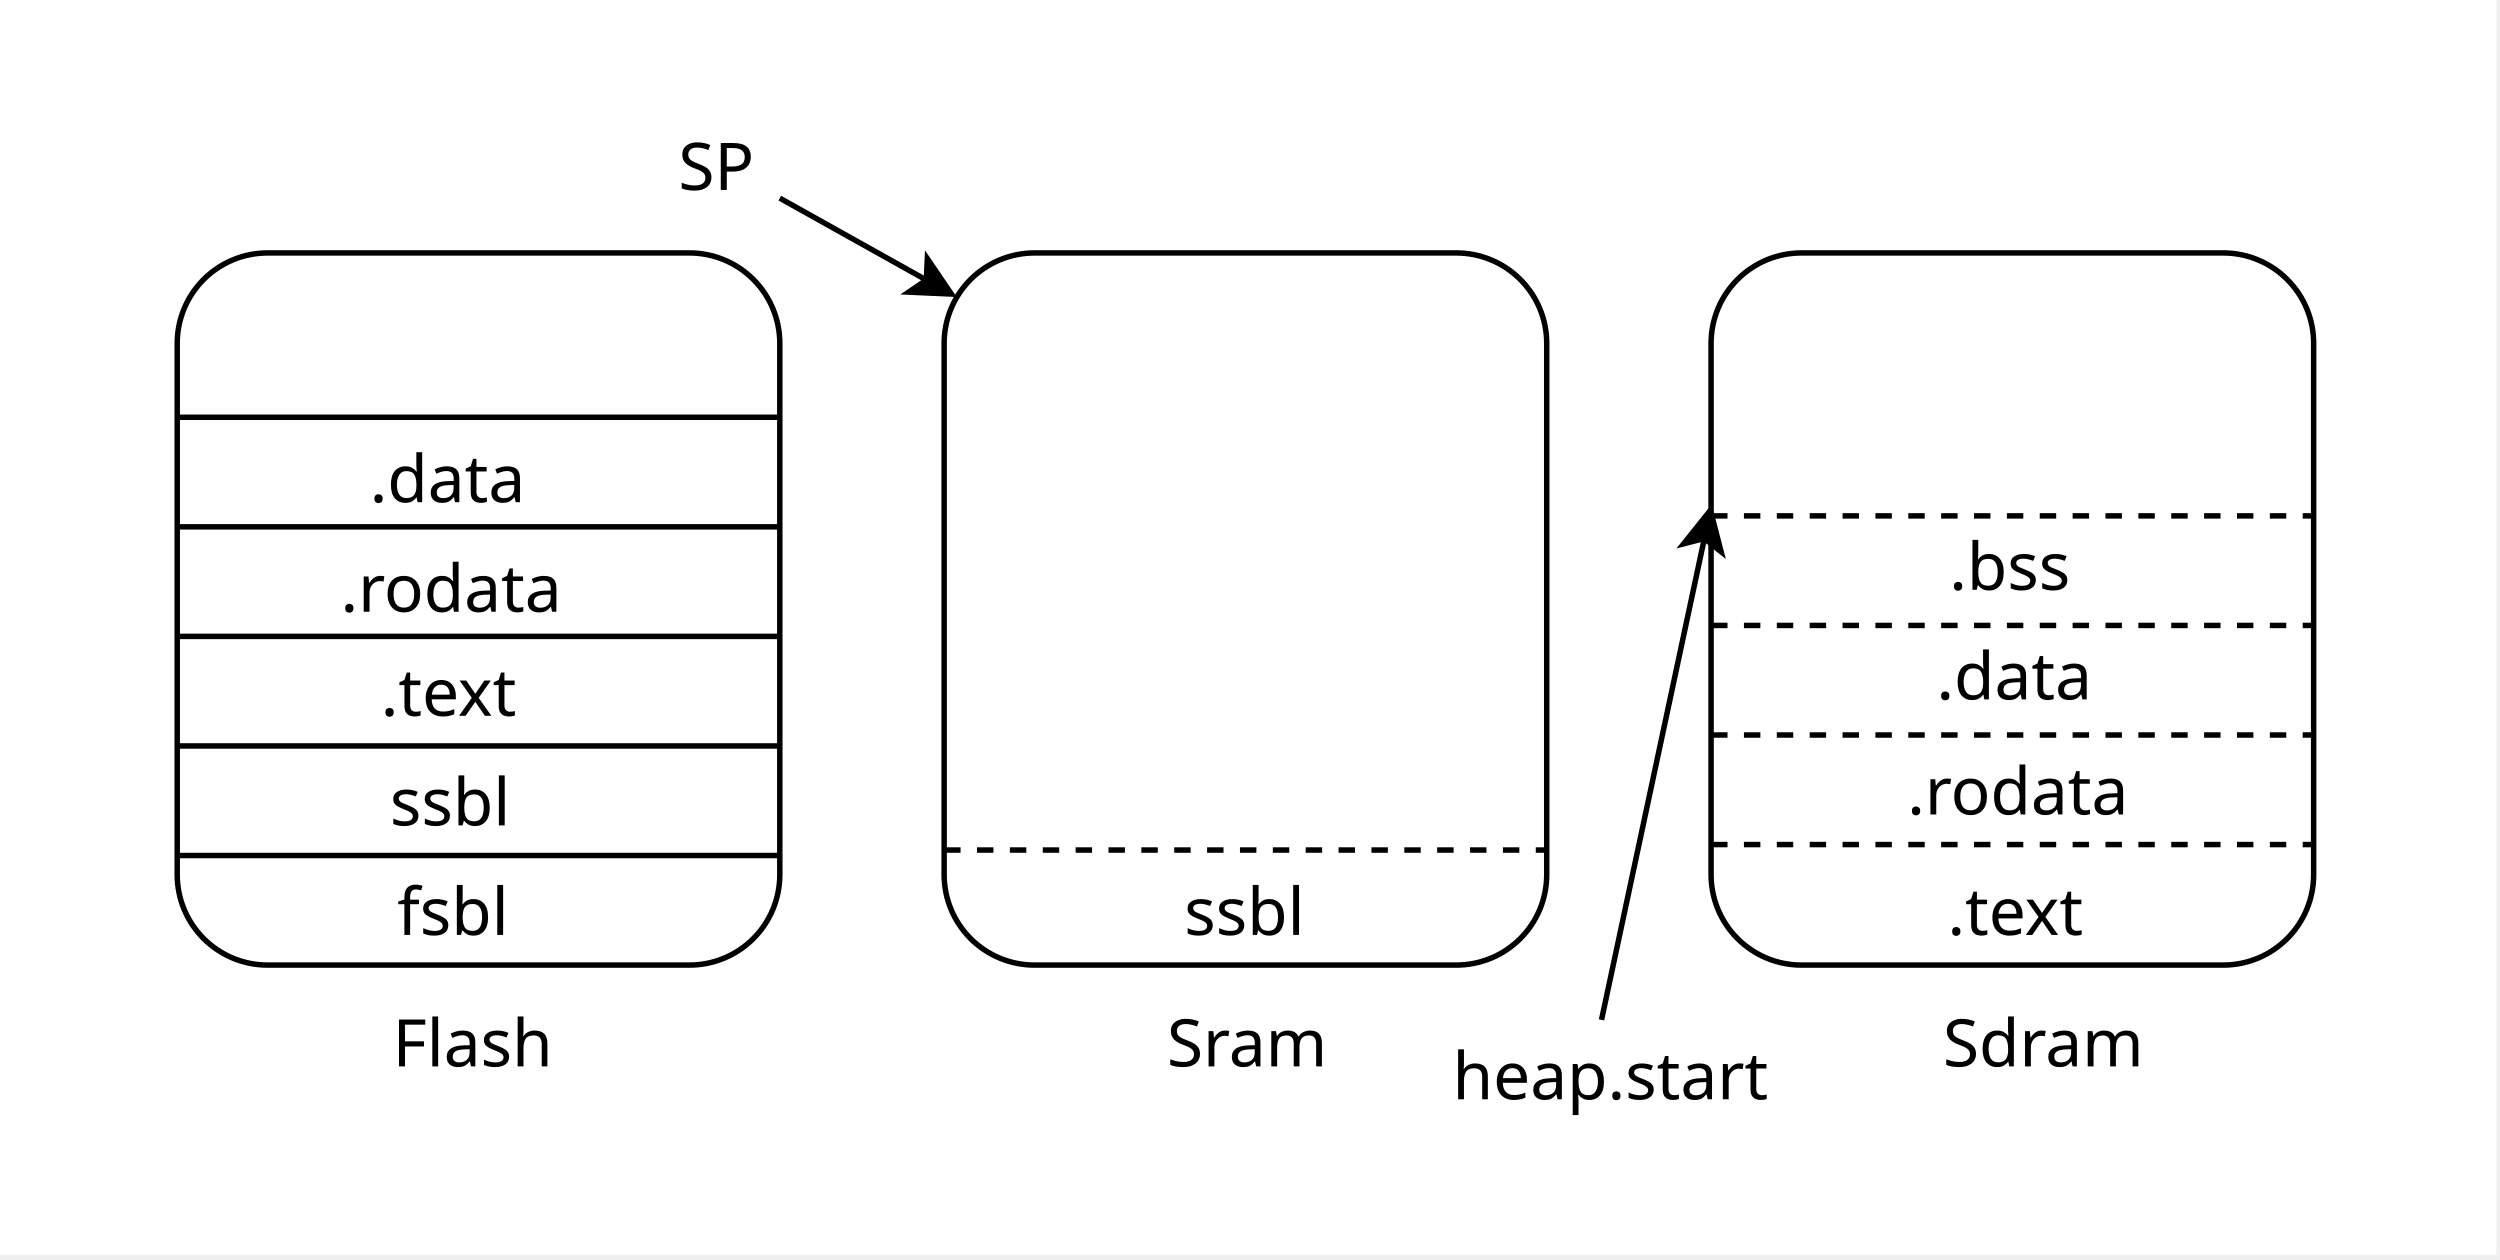
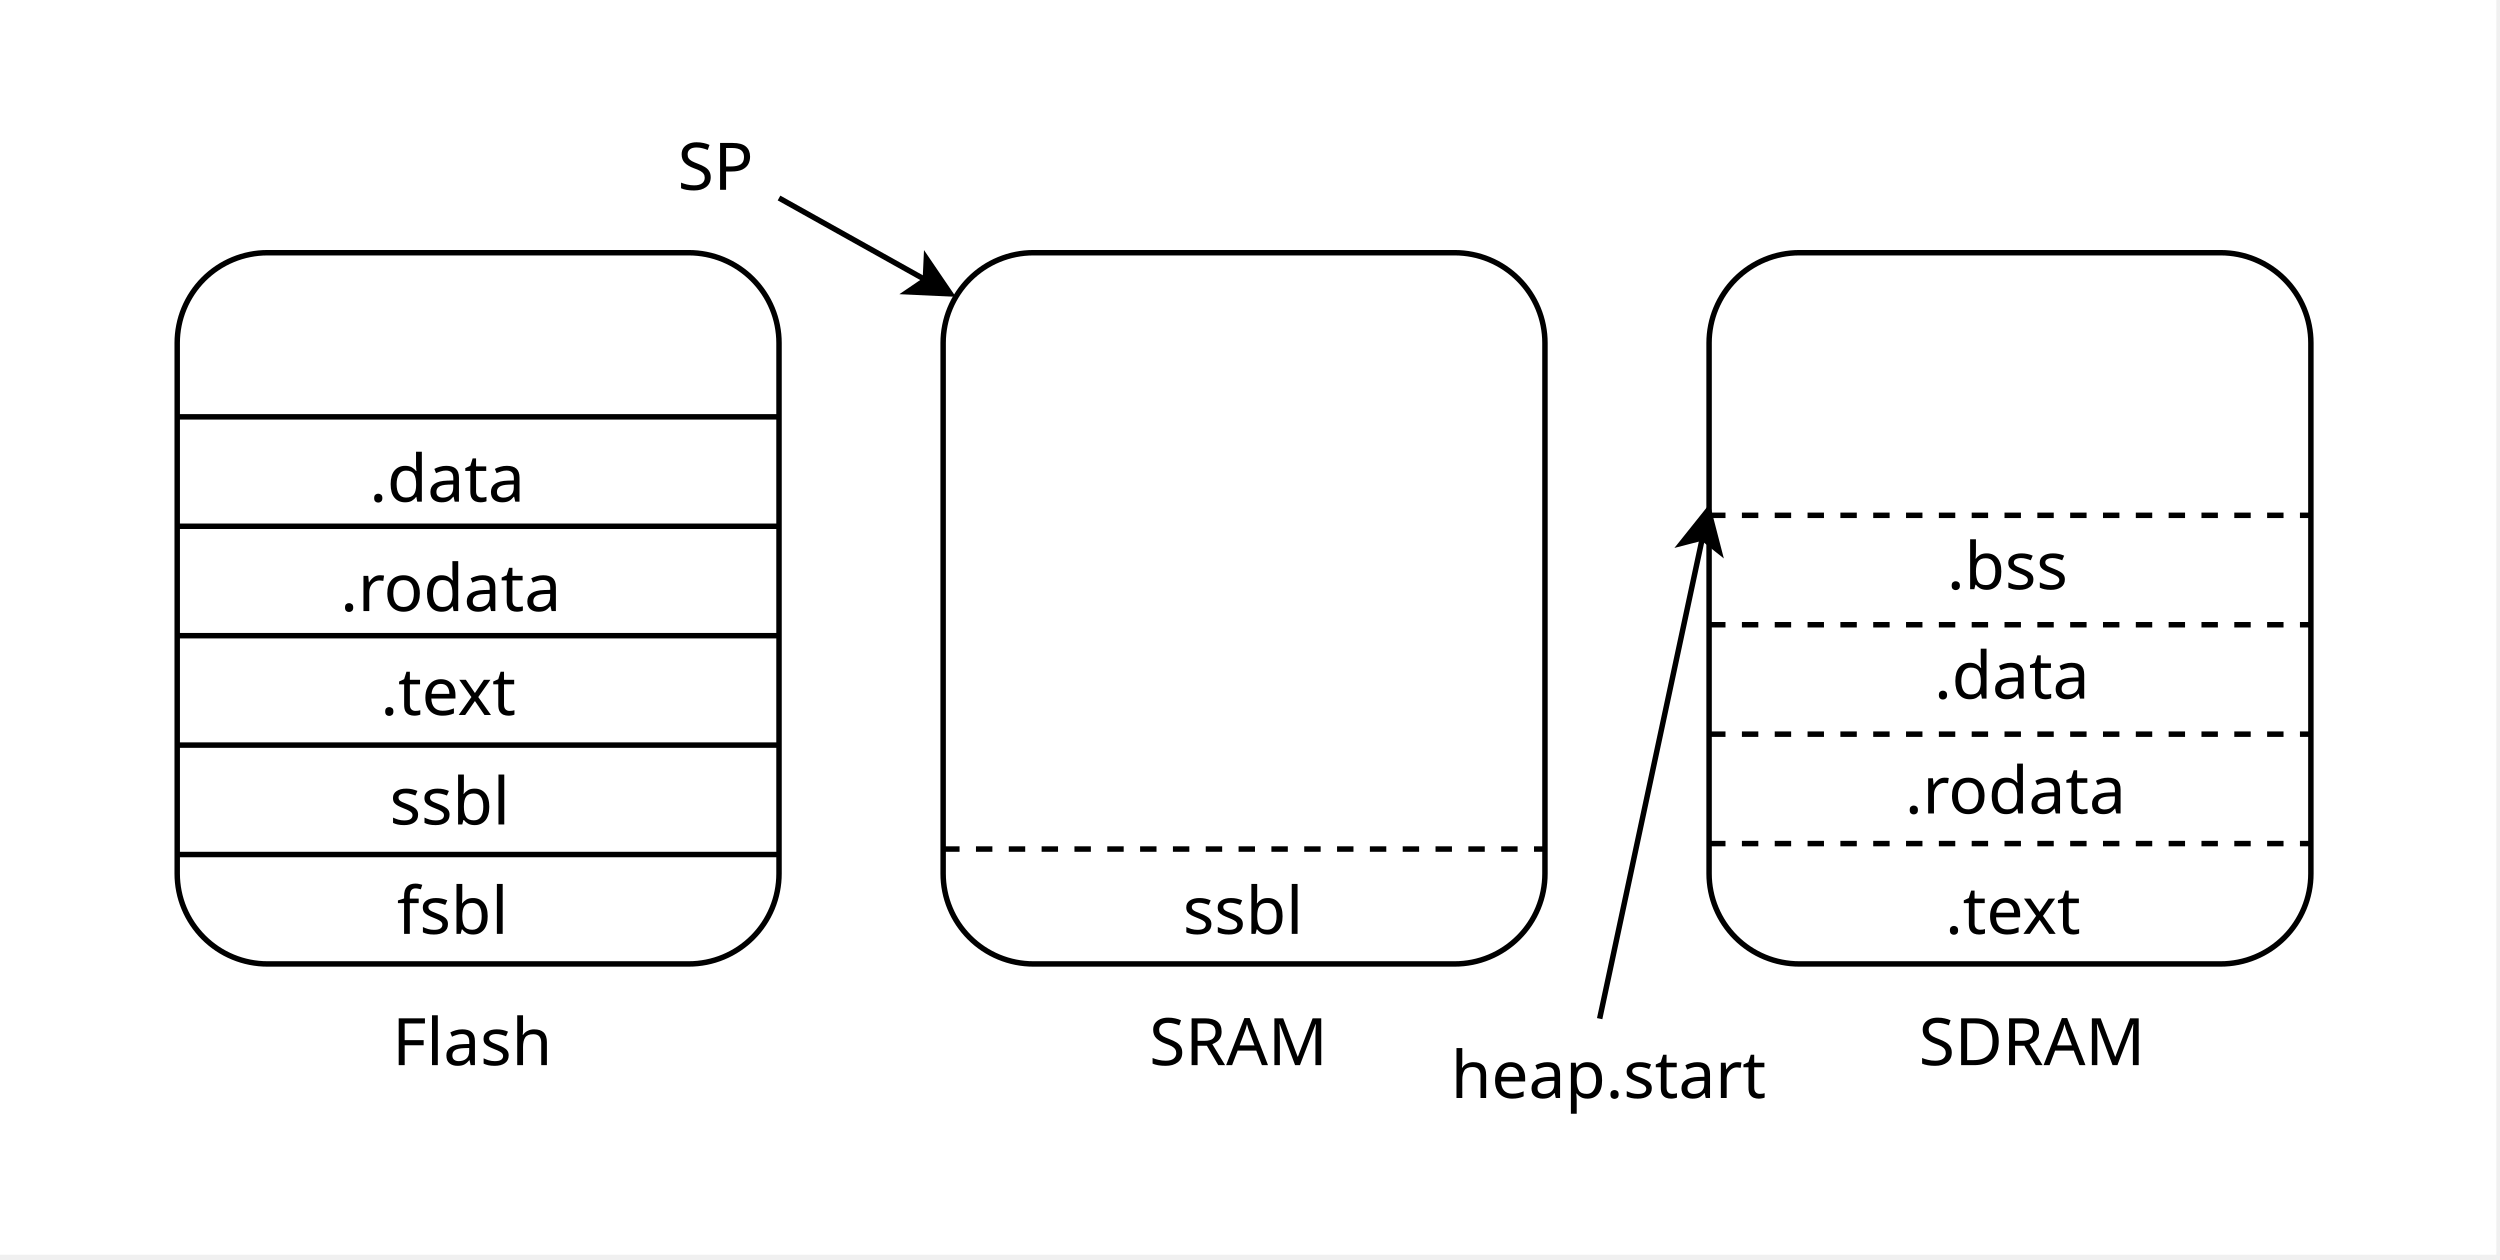
<svg xmlns="http://www.w3.org/2000/svg" viewBox="0 0 378.56 190.72" height="190.72" width="378.56" xml:space="preserve" id="svg2" version="1.1">
  <defs id="defs6">
    <clipPath id="clipPath18" clipPathUnits="userSpaceOnUse">
      <path style="clip-rule:evenodd" id="path16" d="M 0,0 H 1181.982 V 593.994 H 0 Z" />
    </clipPath>
    <clipPath id="clipPath30" clipPathUnits="userSpaceOnUse">
      <path style="clip-rule:evenodd" id="path28" d="m 78.125,37.5 h 1025 v 518.75 h -1025 z" />
    </clipPath>
  </defs>
  <g transform="matrix(0.32,0,0,0.32,0,4.1013331e-6)" id="g10">
    <g id="g12">
      <g clip-path="url(#clipPath18)" id="g14">
        <g transform="scale(3.125)" id="g20">
          <path id="path22" style="fill:#ffffff;fill-opacity:1;fill-rule:nonzero;stroke:none" d="M 0,0 H 378 V 190 H 0 Z" />
        </g>
      </g>
    </g>
    <g id="g24">
      <g clip-path="url(#clipPath30)" id="g26">
-         <g transform="matrix(2.592217,0,0,2.592217,83.85767,41.92111)" id="g32">
+         <g transform="matrix(2.588867,0,0,2.588867,83.8543,41.91943)" id="g32">
          <path id="path34" style="fill:#ffffff;fill-opacity:1;fill-rule:nonzero;stroke:none" d="m 16.5,30 h 77 c 1.083,0 2.156,0.106 3.219,0.317 1.063,0.211 2.094,0.524 3.095,0.939 1.001,0.415 1.952,0.923 2.853,1.525 0.901,0.602 1.734,1.286 2.5,2.052 0.766,0.766 1.45,1.6 2.052,2.5 0.602,0.901 1.11,1.852 1.525,2.853 0.415,1.001 0.728,2.033 0.939,3.095 0.211,1.063 0.317,2.136 0.317,3.219 v 97 c -1e-5,1.083 -0.106,2.156 -0.317,3.219 -0.211,1.063 -0.524,2.094 -0.939,3.095 -0.415,1.001 -0.923,1.952 -1.525,2.853 -0.602,0.901 -1.286,1.734 -2.052,2.5 -0.766,0.766 -1.6,1.45 -2.5,2.052 -0.901,0.602 -1.852,1.11 -2.853,1.525 -1.001,0.415 -2.033,0.728 -3.095,0.939 C 95.656,159.894 94.583,160 93.5,160 h -77 c -1.083,-2e-5 -2.156,-0.106 -3.219,-0.317 -1.063,-0.211 -2.094,-0.524 -3.095,-0.939 -1.001,-0.415 -1.952,-0.923 -2.853,-1.525 C 6.432,156.617 5.599,155.933 4.833,155.167 4.067,154.401 3.383,153.568 2.781,152.667 2.179,151.766 1.671,150.815 1.256,149.814 0.841,148.813 0.528,147.782 0.317,146.719 0.106,145.656 0,144.583 0,143.5 v -97 C 0,45.417 0.106,44.344 0.317,43.281 0.528,42.218 0.841,41.187 1.256,40.186 1.671,39.185 2.179,38.234 2.781,37.333 3.383,36.432 4.067,35.599 4.833,34.833 5.599,34.067 6.432,33.383 7.333,32.781 8.234,32.179 9.185,31.671 10.186,31.256 11.187,30.841 12.218,30.528 13.281,30.317 14.344,30.106 15.417,30 16.5,30 Z" />
          <path id="path36" style="fill:none;stroke:#000000;stroke-width:1;stroke-linecap:butt;stroke-linejoin:miter;stroke-miterlimit:10;stroke-dasharray:none;stroke-opacity:1" d="m 16.5,30 h 77 c 1.083,0 2.156,0.106 3.219,0.317 1.063,0.211 2.094,0.524 3.095,0.939 1.001,0.415 1.952,0.923 2.853,1.525 0.901,0.602 1.734,1.286 2.5,2.052 0.766,0.766 1.45,1.6 2.052,2.5 0.602,0.901 1.11,1.852 1.525,2.853 0.415,1.001 0.728,2.033 0.939,3.095 0.211,1.063 0.317,2.136 0.317,3.219 v 97 c -1e-5,1.083 -0.106,2.156 -0.317,3.219 -0.211,1.063 -0.524,2.094 -0.939,3.095 -0.415,1.001 -0.923,1.952 -1.525,2.853 -0.602,0.901 -1.286,1.734 -2.052,2.5 -0.766,0.766 -1.6,1.45 -2.5,2.052 -0.901,0.602 -1.852,1.11 -2.853,1.525 -1.001,0.415 -2.033,0.728 -3.095,0.939 C 95.656,159.894 94.583,160 93.5,160 h -77 c -1.083,-2e-5 -2.156,-0.106 -3.219,-0.317 -1.063,-0.211 -2.094,-0.524 -3.095,-0.939 -1.001,-0.415 -1.952,-0.923 -2.853,-1.525 C 6.432,156.617 5.599,155.933 4.833,155.167 4.067,154.401 3.383,153.568 2.781,152.667 2.179,151.766 1.671,150.815 1.256,149.814 0.841,148.813 0.528,147.782 0.317,146.719 0.106,145.656 0,144.583 0,143.5 v -97 C 0,45.417 0.106,44.344 0.317,43.281 0.528,42.218 0.841,41.187 1.256,40.186 1.671,39.185 2.179,38.234 2.781,37.333 3.383,36.432 4.067,35.599 4.833,34.833 5.599,34.067 6.432,33.383 7.333,32.781 8.234,32.179 9.185,31.671 10.186,31.256 11.187,30.841 12.218,30.528 13.281,30.317 14.344,30.106 15.417,30 16.5,30 Z" />
          <path id="path38" style="fill:#ffffff;fill-opacity:1;fill-rule:nonzero;stroke:none" d="m 156.5,30 h 77 c 1.083,0 2.156,0.106 3.219,0.317 1.063,0.211 2.094,0.524 3.095,0.939 1.001,0.415 1.952,0.923 2.853,1.525 0.901,0.602 1.734,1.286 2.5,2.052 0.766,0.766 1.45,1.6 2.052,2.5 0.602,0.901 1.11,1.852 1.525,2.853 0.415,1.001 0.728,2.033 0.939,3.095 0.211,1.063 0.317,2.136 0.317,3.219 v 97 c -2e-5,1.083 -0.106,2.156 -0.317,3.219 -0.211,1.063 -0.524,2.094 -0.939,3.095 -0.415,1.001 -0.923,1.952 -1.525,2.853 -0.602,0.901 -1.286,1.734 -2.052,2.5 -0.766,0.766 -1.6,1.45 -2.5,2.052 -0.901,0.602 -1.852,1.11 -2.853,1.525 -1.001,0.415 -2.033,0.728 -3.095,0.939 -1.063,0.211 -2.136,0.317 -3.219,0.317 h -77 c -1.083,-2e-5 -2.156,-0.106 -3.219,-0.317 -1.063,-0.211 -2.094,-0.524 -3.095,-0.939 -1.001,-0.415 -1.952,-0.923 -2.853,-1.525 -0.901,-0.602 -1.734,-1.286 -2.5,-2.052 -0.766,-0.766 -1.45,-1.6 -2.052,-2.5 -0.602,-0.901 -1.11,-1.852 -1.525,-2.853 -0.415,-1.001 -0.728,-2.033 -0.939,-3.095 C 140.106,145.656 140,144.583 140,143.5 v -97 c 0,-1.083 0.106,-2.156 0.317,-3.219 0.211,-1.063 0.524,-2.094 0.939,-3.095 0.415,-1.001 0.923,-1.952 1.525,-2.853 0.602,-0.901 1.286,-1.734 2.052,-2.5 0.766,-0.766 1.6,-1.45 2.5,-2.052 0.901,-0.602 1.852,-1.11 2.853,-1.525 1.001,-0.415 2.033,-0.728 3.095,-0.939 C 154.344,30.106 155.417,30 156.5,30 Z" />
          <path id="path40" style="fill:none;stroke:#000000;stroke-width:1;stroke-linecap:butt;stroke-linejoin:miter;stroke-miterlimit:10;stroke-dasharray:none;stroke-opacity:1" d="m 156.5,30 h 77 c 1.083,0 2.156,0.106 3.219,0.317 1.063,0.211 2.094,0.524 3.095,0.939 1.001,0.415 1.952,0.923 2.853,1.525 0.901,0.602 1.734,1.286 2.5,2.052 0.766,0.766 1.45,1.6 2.052,2.5 0.602,0.901 1.11,1.852 1.525,2.853 0.415,1.001 0.728,2.033 0.939,3.095 0.211,1.063 0.317,2.136 0.317,3.219 v 97 c -2e-5,1.083 -0.106,2.156 -0.317,3.219 -0.211,1.063 -0.524,2.094 -0.939,3.095 -0.415,1.001 -0.923,1.952 -1.525,2.853 -0.602,0.901 -1.286,1.734 -2.052,2.5 -0.766,0.766 -1.6,1.45 -2.5,2.052 -0.901,0.602 -1.852,1.11 -2.853,1.525 -1.001,0.415 -2.033,0.728 -3.095,0.939 -1.063,0.211 -2.136,0.317 -3.219,0.317 h -77 c -1.083,-2e-5 -2.156,-0.106 -3.219,-0.317 -1.063,-0.211 -2.094,-0.524 -3.095,-0.939 -1.001,-0.415 -1.952,-0.923 -2.853,-1.525 -0.901,-0.602 -1.734,-1.286 -2.5,-2.052 -0.766,-0.766 -1.45,-1.6 -2.052,-2.5 -0.602,-0.901 -1.11,-1.852 -1.525,-2.853 -0.415,-1.001 -0.728,-2.033 -0.939,-3.095 C 140.106,145.656 140,144.583 140,143.5 v -97 c 0,-1.083 0.106,-2.156 0.317,-3.219 0.211,-1.063 0.524,-2.094 0.939,-3.095 0.415,-1.001 0.923,-1.952 1.525,-2.853 0.602,-0.901 1.286,-1.734 2.052,-2.5 0.766,-0.766 1.6,-1.45 2.5,-2.052 0.901,-0.602 1.852,-1.11 2.853,-1.525 1.001,-0.415 2.033,-0.728 3.095,-0.939 C 154.344,30.106 155.417,30 156.5,30 Z" />
          <path id="path42" style="fill:#ffffff;fill-opacity:1;fill-rule:nonzero;stroke:none" d="m 296.5,30 h 77 c 1.083,0 2.156,0.106 3.219,0.317 1.063,0.211 2.094,0.524 3.095,0.939 1.001,0.415 1.952,0.923 2.853,1.525 0.901,0.602 1.734,1.286 2.5,2.052 0.766,0.766 1.45,1.6 2.052,2.5 0.602,0.901 1.11,1.852 1.525,2.853 0.415,1.001 0.728,2.033 0.939,3.095 0.211,1.063 0.317,2.136 0.317,3.219 v 97 c -3e-5,1.083 -0.106,2.156 -0.317,3.219 -0.211,1.063 -0.524,2.094 -0.939,3.095 -0.415,1.001 -0.923,1.952 -1.525,2.853 -0.602,0.901 -1.286,1.734 -2.052,2.5 -0.766,0.766 -1.6,1.45 -2.5,2.052 -0.901,0.602 -1.852,1.11 -2.853,1.525 -1.001,0.415 -2.033,0.728 -3.095,0.939 -1.063,0.211 -2.136,0.317 -3.219,0.317 h -77 c -1.083,-2e-5 -2.156,-0.106 -3.219,-0.317 -1.063,-0.211 -2.094,-0.524 -3.095,-0.939 -1.001,-0.415 -1.952,-0.923 -2.853,-1.525 -0.901,-0.602 -1.734,-1.286 -2.5,-2.052 -0.766,-0.766 -1.45,-1.6 -2.052,-2.5 -0.602,-0.901 -1.11,-1.852 -1.525,-2.853 -0.415,-1.001 -0.728,-2.033 -0.939,-3.095 C 280.106,145.656 280,144.583 280,143.5 v -97 c 0,-1.083 0.106,-2.156 0.317,-3.219 0.211,-1.063 0.524,-2.094 0.939,-3.095 0.415,-1.001 0.923,-1.952 1.525,-2.853 0.602,-0.901 1.286,-1.734 2.052,-2.5 0.766,-0.766 1.6,-1.45 2.5,-2.052 0.901,-0.602 1.852,-1.11 2.853,-1.525 1.001,-0.415 2.033,-0.728 3.095,-0.939 C 294.344,30.106 295.417,30 296.5,30 Z" />
          <path id="path44" style="fill:none;stroke:#000000;stroke-width:1;stroke-linecap:butt;stroke-linejoin:miter;stroke-miterlimit:10;stroke-dasharray:none;stroke-opacity:1" d="m 296.5,30 h 77 c 1.083,0 2.156,0.106 3.219,0.317 1.063,0.211 2.094,0.524 3.095,0.939 1.001,0.415 1.952,0.923 2.853,1.525 0.901,0.602 1.734,1.286 2.5,2.052 0.766,0.766 1.45,1.6 2.052,2.5 0.602,0.901 1.11,1.852 1.525,2.853 0.415,1.001 0.728,2.033 0.939,3.095 0.211,1.063 0.317,2.136 0.317,3.219 v 97 c -3e-5,1.083 -0.106,2.156 -0.317,3.219 -0.211,1.063 -0.524,2.094 -0.939,3.095 -0.415,1.001 -0.923,1.952 -1.525,2.853 -0.602,0.901 -1.286,1.734 -2.052,2.5 -0.766,0.766 -1.6,1.45 -2.5,2.052 -0.901,0.602 -1.852,1.11 -2.853,1.525 -1.001,0.415 -2.033,0.728 -3.095,0.939 -1.063,0.211 -2.136,0.317 -3.219,0.317 h -77 c -1.083,-2e-5 -2.156,-0.106 -3.219,-0.317 -1.063,-0.211 -2.094,-0.524 -3.095,-0.939 -1.001,-0.415 -1.952,-0.923 -2.853,-1.525 -0.901,-0.602 -1.734,-1.286 -2.5,-2.052 -0.766,-0.766 -1.45,-1.6 -2.052,-2.5 -0.602,-0.901 -1.11,-1.852 -1.525,-2.853 -0.415,-1.001 -0.728,-2.033 -0.939,-3.095 C 280.106,145.656 280,144.583 280,143.5 v -97 c 0,-1.083 0.106,-2.156 0.317,-3.219 0.211,-1.063 0.524,-2.094 0.939,-3.095 0.415,-1.001 0.923,-1.952 1.525,-2.853 0.602,-0.901 1.286,-1.734 2.052,-2.5 0.766,-0.766 1.6,-1.45 2.5,-2.052 0.901,-0.602 1.852,-1.11 2.853,-1.525 1.001,-0.415 2.033,-0.728 3.095,-0.939 C 294.344,30.106 295.417,30 296.5,30 Z" />
        </g>
-         <g transform="matrix(2.592217,0,0,2.592217,82.56156,40.625)" id="g46">
+         <g transform="matrix(2.588867,0,0,2.588867,82.55987,40.625)" id="g46">
          <text id="text50" style="font-variant:normal;font-weight:normal;font-size:12px;font-family:ArialMT;-inkscape-font-specification:ArialMT;writing-mode:lr-tb;fill:#000000;fill-opacity:1;fill-rule:nonzero;stroke:none" transform="translate(39.82812,179)">
            <tspan id="tspan48" y="0" x="0 7.33 9.996 16.67 22.67">Flash</tspan>
          </text>
-           <text id="text54" style="font-variant:normal;font-weight:normal;font-size:12px;font-family:ArialMT;-inkscape-font-specification:ArialMT;writing-mode:lr-tb;fill:#000000;fill-opacity:1;fill-rule:nonzero;stroke:none" transform="translate(181.1719,179)">
-             <tspan id="tspan52" y="0" x="0 8.004 12 18.674">Sram</tspan>
+           <text id="text54" style="font-variant:normal;font-weight:normal;font-size:12px;font-family:ArialMT;-inkscape-font-specification:ArialMT;writing-mode:lr-tb;fill:#000000;fill-opacity:1;fill-rule:nonzero;stroke:none" transform="translate(178.1719,179)">
+             <tspan id="tspan52" y="0" x="0 8.004 16.67 24.674">SRAM</tspan>
          </text>
-           <text id="text58" style="font-variant:normal;font-weight:normal;font-size:12px;font-family:ArialMT;-inkscape-font-specification:ArialMT;writing-mode:lr-tb;fill:#000000;fill-opacity:1;fill-rule:nonzero;stroke:none" transform="translate(322.8281,179)">
-             <tspan id="tspan56" y="0" x="0 8.004 14.678 18.674 25.348">Sdram</tspan>
+           <text id="text58" style="font-variant:normal;font-weight:normal;font-size:12px;font-family:ArialMT;-inkscape-font-specification:ArialMT;writing-mode:lr-tb;fill:#000000;fill-opacity:1;fill-rule:nonzero;stroke:none" transform="translate(318.8281,179)">
+             <tspan id="tspan56" y="0" x="0 8.004 16.67 25.336 33.34">SDRAM</tspan>
          </text>
        </g>
-         <g transform="matrix(2.592217,0,0,2.592217,83.85767,41.92111)" id="g60">
+         <g transform="matrix(2.588867,0,0,2.588867,83.8543,41.91943)" id="g60">
          <path id="path62" style="fill:none;stroke:#000000;stroke-width:1;stroke-linecap:butt;stroke-linejoin:miter;stroke-miterlimit:10;stroke-dasharray:none;stroke-opacity:1" d="M 0,140 H 110" />
          <path id="path64" style="fill:none;stroke:#000000;stroke-width:1;stroke-linecap:butt;stroke-linejoin:miter;stroke-miterlimit:10;stroke-dasharray:none;stroke-opacity:1" d="M 0,120 H 110" />
          <path id="path66" style="fill:none;stroke:#000000;stroke-width:1;stroke-linecap:butt;stroke-linejoin:miter;stroke-miterlimit:10;stroke-dasharray:none;stroke-opacity:1" d="M 0,100 H 110" />
          <path id="path68" style="fill:none;stroke:#000000;stroke-width:1;stroke-linecap:butt;stroke-linejoin:miter;stroke-miterlimit:10;stroke-dasharray:none;stroke-opacity:1" d="M 0,80 H 110" />
        </g>
-         <g transform="matrix(2.592217,0,0,2.592217,82.56156,40.625)" id="g70">
+         <g transform="matrix(2.588867,0,0,2.588867,82.55987,40.625)" id="g70">
          <text id="text74" style="font-variant:normal;font-weight:normal;font-size:12px;font-family:ArialMT;-inkscape-font-specification:ArialMT;writing-mode:lr-tb;fill:#000000;fill-opacity:1;fill-rule:nonzero;stroke:none" transform="translate(40.65625,155)">
            <tspan id="tspan72" y="0" x="0 3.334 9.334 16.008">fsbl</tspan>
          </text>
          <text id="text78" style="font-variant:normal;font-weight:normal;font-size:12px;font-family:ArialMT;-inkscape-font-specification:ArialMT;writing-mode:lr-tb;fill:#000000;fill-opacity:1;fill-rule:nonzero;stroke:none" transform="translate(39.32812,135)">
            <tspan id="tspan76" y="0" x="0 6 12 18.674">ssbl</tspan>
          </text>
          <text id="text82" style="font-variant:normal;font-weight:normal;font-size:12px;font-family:ArialMT;-inkscape-font-specification:ArialMT;writing-mode:lr-tb;fill:#000000;fill-opacity:1;fill-rule:nonzero;stroke:none" transform="translate(37.65625,115)">
            <tspan id="tspan80" y="0" x="0 3.334 6.668 13.342 19.342">.text</tspan>
          </text>
          <text id="text86" style="font-variant:normal;font-weight:normal;font-size:12px;font-family:ArialMT;-inkscape-font-specification:ArialMT;writing-mode:lr-tb;fill:#000000;fill-opacity:1;fill-rule:nonzero;stroke:none" transform="translate(30.3125,96)">
            <tspan id="tspan84" y="0" x="0 3.334 7.33 14.004 20.678 27.352 30.686">.rodata</tspan>
          </text>
        </g>
-         <g transform="matrix(2.592217,0,0,2.592217,83.85767,41.92111)" id="g88">
+         <g transform="matrix(2.588867,0,0,2.588867,83.8543,41.91943)" id="g88">
          <path id="path90" style="fill:none;stroke:#000000;stroke-width:1;stroke-linecap:butt;stroke-linejoin:miter;stroke-miterlimit:10;stroke-dasharray:none;stroke-opacity:1" d="m 110,20 26.75,14.95" />
          <path id="path92" style="fill:#000000;fill-opacity:1;fill-rule:nonzero;stroke:none" d="m 141.33,37.51 -7.81,-0.36 3.23,-2.2 0.18,-3.91 z" />
          <path id="path94" style="fill:none;stroke:#000000;stroke-width:1;stroke-linecap:butt;stroke-linejoin:miter;stroke-miterlimit:10;stroke-dasharray:none;stroke-opacity:1" d="m 141.33,37.51 -7.81,-0.36 3.23,-2.2 0.18,-3.91 z" />
        </g>
-         <g transform="matrix(2.592217,0,0,2.592217,82.56156,40.625)" id="g96">
+         <g transform="matrix(2.588867,0,0,2.588867,82.55987,40.625)" id="g96">
          <text id="text100" style="font-variant:normal;font-weight:normal;font-size:12px;font-family:ArialMT;-inkscape-font-specification:ArialMT;writing-mode:lr-tb;fill:#000000;fill-opacity:1;fill-rule:nonzero;stroke:none" transform="translate(91.98438,19)">
            <tspan id="tspan98" y="0" x="0 8.004">SP</tspan>
          </text>
        </g>
-         <g transform="matrix(2.592217,0,0,2.592217,83.85767,41.92111)" id="g102">
+         <g transform="matrix(2.588867,0,0,2.588867,83.8543,41.91943)" id="g102">
          <path id="path104" style="fill:#000000;fill-opacity:1;fill-rule:nonzero;stroke:none" d="m 140,138.5 h 3 v 1 h -3 m 6,-1 h 3 v 1 h -3 m 6,-1 h 3 v 1 h -3 m 6,-1 h 3 v 1 h -3 m 6,-1 h 3 v 1 h -3 m 6,-1 h 3 v 1 h -3 m 6,-1 h 3 v 1 h -3 m 6,-1 h 3 v 1 h -3 m 6,-1 h 3 v 1 h -3 m 6,-1 h 3 v 1 h -3 m 6,-1 h 3 v 1 h -3 m 6,-1 h 3 v 1 h -3 m 6,-1 h 3 v 1 h -3 m 6,-1 h 3 v 1 h -3 m 6,-1 h 3 v 1 h -3 m 6,-1 h 3 v 1 h -3 m 6,-1 h 3 v 1 h -3 m 6,-1 h 3 v 1 h -3 m 6,-1 h 2 v 1 h -2" />
          <path id="path106" style="fill:#000000;fill-opacity:1;fill-rule:nonzero;stroke:none" d="m 280,137.5 h 3 v 1 h -3 m 6,-1 h 3 v 1 h -3 m 6,-1 h 3 v 1 h -3 m 6,-1 h 3 v 1 h -3 m 6,-1 h 3 v 1 h -3 m 6,-1 h 3 v 1 h -3 m 6,-1 h 3 v 1 h -3 m 6,-1 h 3 v 1 h -3 m 6,-1 h 3 v 1 h -3 m 6,-1 h 3 v 1 h -3 m 6,-1 h 3 v 1 h -3 m 6,-1 h 3 v 1 h -3 m 6,-1 h 3 v 1 h -3 m 6,-1 h 3 v 1 h -3 m 6,-1 h 3 v 1 h -3 m 6,-1 h 3 v 1 h -3 m 6,-1 h 3 v 1 h -3 m 6,-1 h 3 v 1 h -3 m 6,-1 h 2 v 1 h -2" />
          <path id="path108" style="fill:#000000;fill-opacity:1;fill-rule:nonzero;stroke:none" d="m 280,117.5 h 3 v 1 h -3 m 6,-1 h 3 v 1 h -3 m 6,-1 h 3 v 1 h -3 m 6,-1 h 3 v 1 h -3 m 6,-1 h 3 v 1 h -3 m 6,-1 h 3 v 1 h -3 m 6,-1 h 3 v 1 h -3 m 6,-1 h 3 v 1 h -3 m 6,-1 h 3 v 1 h -3 m 6,-1 h 3 v 1 h -3 m 6,-1 h 3 v 1 h -3 m 6,-1 h 3 v 1 h -3 m 6,-1 h 3 v 1 h -3 m 6,-1 h 3 v 1 h -3 m 6,-1 h 3 v 1 h -3 m 6,-1 h 3 v 1 h -3 m 6,-1 h 3 v 1 h -3 m 6,-1 h 3 v 1 h -3 m 6,-1 h 2 v 1 h -2" />
        </g>
-         <g transform="matrix(2.592217,0,0,2.592217,82.56156,40.625)" id="g110">
+         <g transform="matrix(2.588867,0,0,2.588867,82.55987,40.625)" id="g110">
          <text id="text114" style="font-variant:normal;font-weight:normal;font-size:12px;font-family:ArialMT;-inkscape-font-specification:ArialMT;writing-mode:lr-tb;fill:#000000;fill-opacity:1;fill-rule:nonzero;stroke:none" transform="translate(184.3281,155)">
            <tspan id="tspan112" y="0" x="0 6 12 18.674">ssbl</tspan>
          </text>
          <text id="text118" style="font-variant:normal;font-weight:normal;font-size:12px;font-family:ArialMT;-inkscape-font-specification:ArialMT;writing-mode:lr-tb;fill:#000000;fill-opacity:1;fill-rule:nonzero;stroke:none" transform="translate(323.6562,155)">
            <tspan id="tspan116" y="0" x="0 3.334 6.668 13.342 19.342">.text</tspan>
          </text>
          <text id="text122" style="font-variant:normal;font-weight:normal;font-size:12px;font-family:ArialMT;-inkscape-font-specification:ArialMT;writing-mode:lr-tb;fill:#000000;fill-opacity:1;fill-rule:nonzero;stroke:none" transform="translate(316.3125,133)">
            <tspan id="tspan120" y="0" x="0 3.334 7.33 14.004 20.678 27.352 30.686">.rodata</tspan>
          </text>
        </g>
-         <g transform="matrix(2.592217,0,0,2.592217,83.85767,41.92111)" id="g124">
+         <g transform="matrix(2.588867,0,0,2.588867,83.8543,41.91943)" id="g124">
          <path id="path126" style="fill:none;stroke:#000000;stroke-width:1;stroke-linecap:butt;stroke-linejoin:miter;stroke-miterlimit:10;stroke-dasharray:none;stroke-opacity:1" d="M 260,170 278.78,82.12" />
          <path id="path128" style="fill:#000000;fill-opacity:1;fill-rule:nonzero;stroke:none" d="m 279.88,76.98 1.96,7.58 -3.06,-2.44 -3.79,0.98 z" />
          <path id="path130" style="fill:none;stroke:#000000;stroke-width:1;stroke-linecap:butt;stroke-linejoin:miter;stroke-miterlimit:10;stroke-dasharray:none;stroke-opacity:1" d="m 279.88,76.98 1.96,7.58 -3.06,-2.44 -3.79,0.98 z" />
        </g>
-         <g transform="matrix(2.592217,0,0,2.592217,82.56156,40.625)" id="g132">
+         <g transform="matrix(2.588867,0,0,2.588867,82.55987,40.625)" id="g132">
          <text id="text136" style="font-variant:normal;font-weight:normal;font-size:12px;font-family:ArialMT;-inkscape-font-specification:ArialMT;writing-mode:lr-tb;fill:#000000;fill-opacity:1;fill-rule:nonzero;stroke:none" transform="translate(233.3125,185)">
            <tspan id="tspan134" y="0" x="0 6.674 13.348 20.021 26.695 30.029 36.029 39.363 46.037 50.033">heap.start</tspan>
          </text>
        </g>
-         <g transform="matrix(2.592217,0,0,2.592217,83.85767,41.92111)" id="g138">
+         <g transform="matrix(2.588867,0,0,2.588867,83.8543,41.91943)" id="g138">
          <path id="path140" style="fill:#000000;fill-opacity:1;fill-rule:nonzero;stroke:none" d="m 280,97.5 h 3 v 1 h -3 m 6,-1 h 3 v 1 h -3 m 6,-1 h 3 v 1 h -3 m 6,-1 h 3 v 1 h -3 m 6,-1 h 3 v 1 h -3 m 6,-1 h 3 v 1 h -3 m 6,-1 h 3 v 1 h -3 m 6,-1 h 3 v 1 h -3 m 6,-1 h 3 v 1 h -3 m 6,-1 h 3 v 1 h -3 m 6,-1 h 3 v 1 h -3 m 6,-1 h 3 v 1 h -3 m 6,-1 h 3 v 1 h -3 m 6,-1 h 3 v 1 h -3 m 6,-1 h 3 v 1 h -3 m 6,-1 h 3 v 1 h -3 m 6,-1 h 3 v 1 h -3 m 6,-1 h 3 v 1 h -3 m 6,-1 h 2 v 1 h -2" />
        </g>
-         <g transform="matrix(2.592217,0,0,2.592217,82.56156,40.625)" id="g142">
+         <g transform="matrix(2.588867,0,0,2.588867,82.55987,40.625)" id="g142">
          <text id="text146" style="font-variant:normal;font-weight:normal;font-size:12px;font-family:ArialMT;-inkscape-font-specification:ArialMT;writing-mode:lr-tb;fill:#000000;fill-opacity:1;fill-rule:nonzero;stroke:none" transform="translate(321.6406,112)">
            <tspan id="tspan144" y="0" x="0 3.334 10.008 16.682 20.016">.data</tspan>
          </text>
        </g>
-         <g transform="matrix(2.592217,0,0,2.592217,83.85767,41.92111)" id="g148">
+         <g transform="matrix(2.588867,0,0,2.588867,83.8543,41.91943)" id="g148">
          <path id="path150" style="fill:#000000;fill-opacity:1;fill-rule:nonzero;stroke:none" d="m 280,77.5 h 3 v 1 h -3 m 6,-1 h 3 v 1 h -3 m 6,-1 h 3 v 1 h -3 m 6,-1 h 3 v 1 h -3 m 6,-1 h 3 v 1 h -3 m 6,-1 h 3 v 1 h -3 m 6,-1 h 3 v 1 h -3 m 6,-1 h 3 v 1 h -3 m 6,-1 h 3 v 1 h -3 m 6,-1 h 3 v 1 h -3 m 6,-1 h 3 v 1 h -3 m 6,-1 h 3 v 1 h -3 m 6,-1 h 3 v 1 h -3 m 6,-1 h 3 v 1 h -3 m 6,-1 h 3 v 1 h -3 m 6,-1 h 3 v 1 h -3 m 6,-1 h 3 v 1 h -3 m 6,-1 h 3 v 1 h -3 m 6,-1 h 2 v 1 h -2" />
        </g>
-         <g transform="matrix(2.592217,0,0,2.592217,82.56156,40.625)" id="g152">
+         <g transform="matrix(2.588867,0,0,2.588867,82.55987,40.625)" id="g152">
          <text id="text156" style="font-variant:normal;font-weight:normal;font-size:12px;font-family:ArialMT;-inkscape-font-specification:ArialMT;writing-mode:lr-tb;fill:#000000;fill-opacity:1;fill-rule:nonzero;stroke:none" transform="translate(323.9844,92)">
            <tspan id="tspan154" y="0" x="0 3.334 10.008 16.008">.bss</tspan>
          </text>
        </g>
-         <g transform="matrix(2.592217,0,0,2.592217,83.85767,41.92111)" id="g158">
+         <g transform="matrix(2.588867,0,0,2.588867,83.8543,41.91943)" id="g158">
          <path id="path160" style="fill:none;stroke:#000000;stroke-width:1;stroke-linecap:butt;stroke-linejoin:miter;stroke-miterlimit:10;stroke-dasharray:none;stroke-opacity:1" d="M 0,60 H 110" />
        </g>
-         <g transform="matrix(2.592217,0,0,2.592217,82.56156,40.625)" id="g162">
+         <g transform="matrix(2.588867,0,0,2.588867,82.55987,40.625)" id="g162">
          <text id="text166" style="font-variant:normal;font-weight:normal;font-size:12px;font-family:ArialMT;-inkscape-font-specification:ArialMT;writing-mode:lr-tb;fill:#000000;fill-opacity:1;fill-rule:nonzero;stroke:none" transform="translate(35.64062,76)">
            <tspan id="tspan164" y="0" x="0 3.334 10.008 16.682 20.016">.data</tspan>
          </text>
        </g>
      </g>
    </g>
  </g>
</svg>
